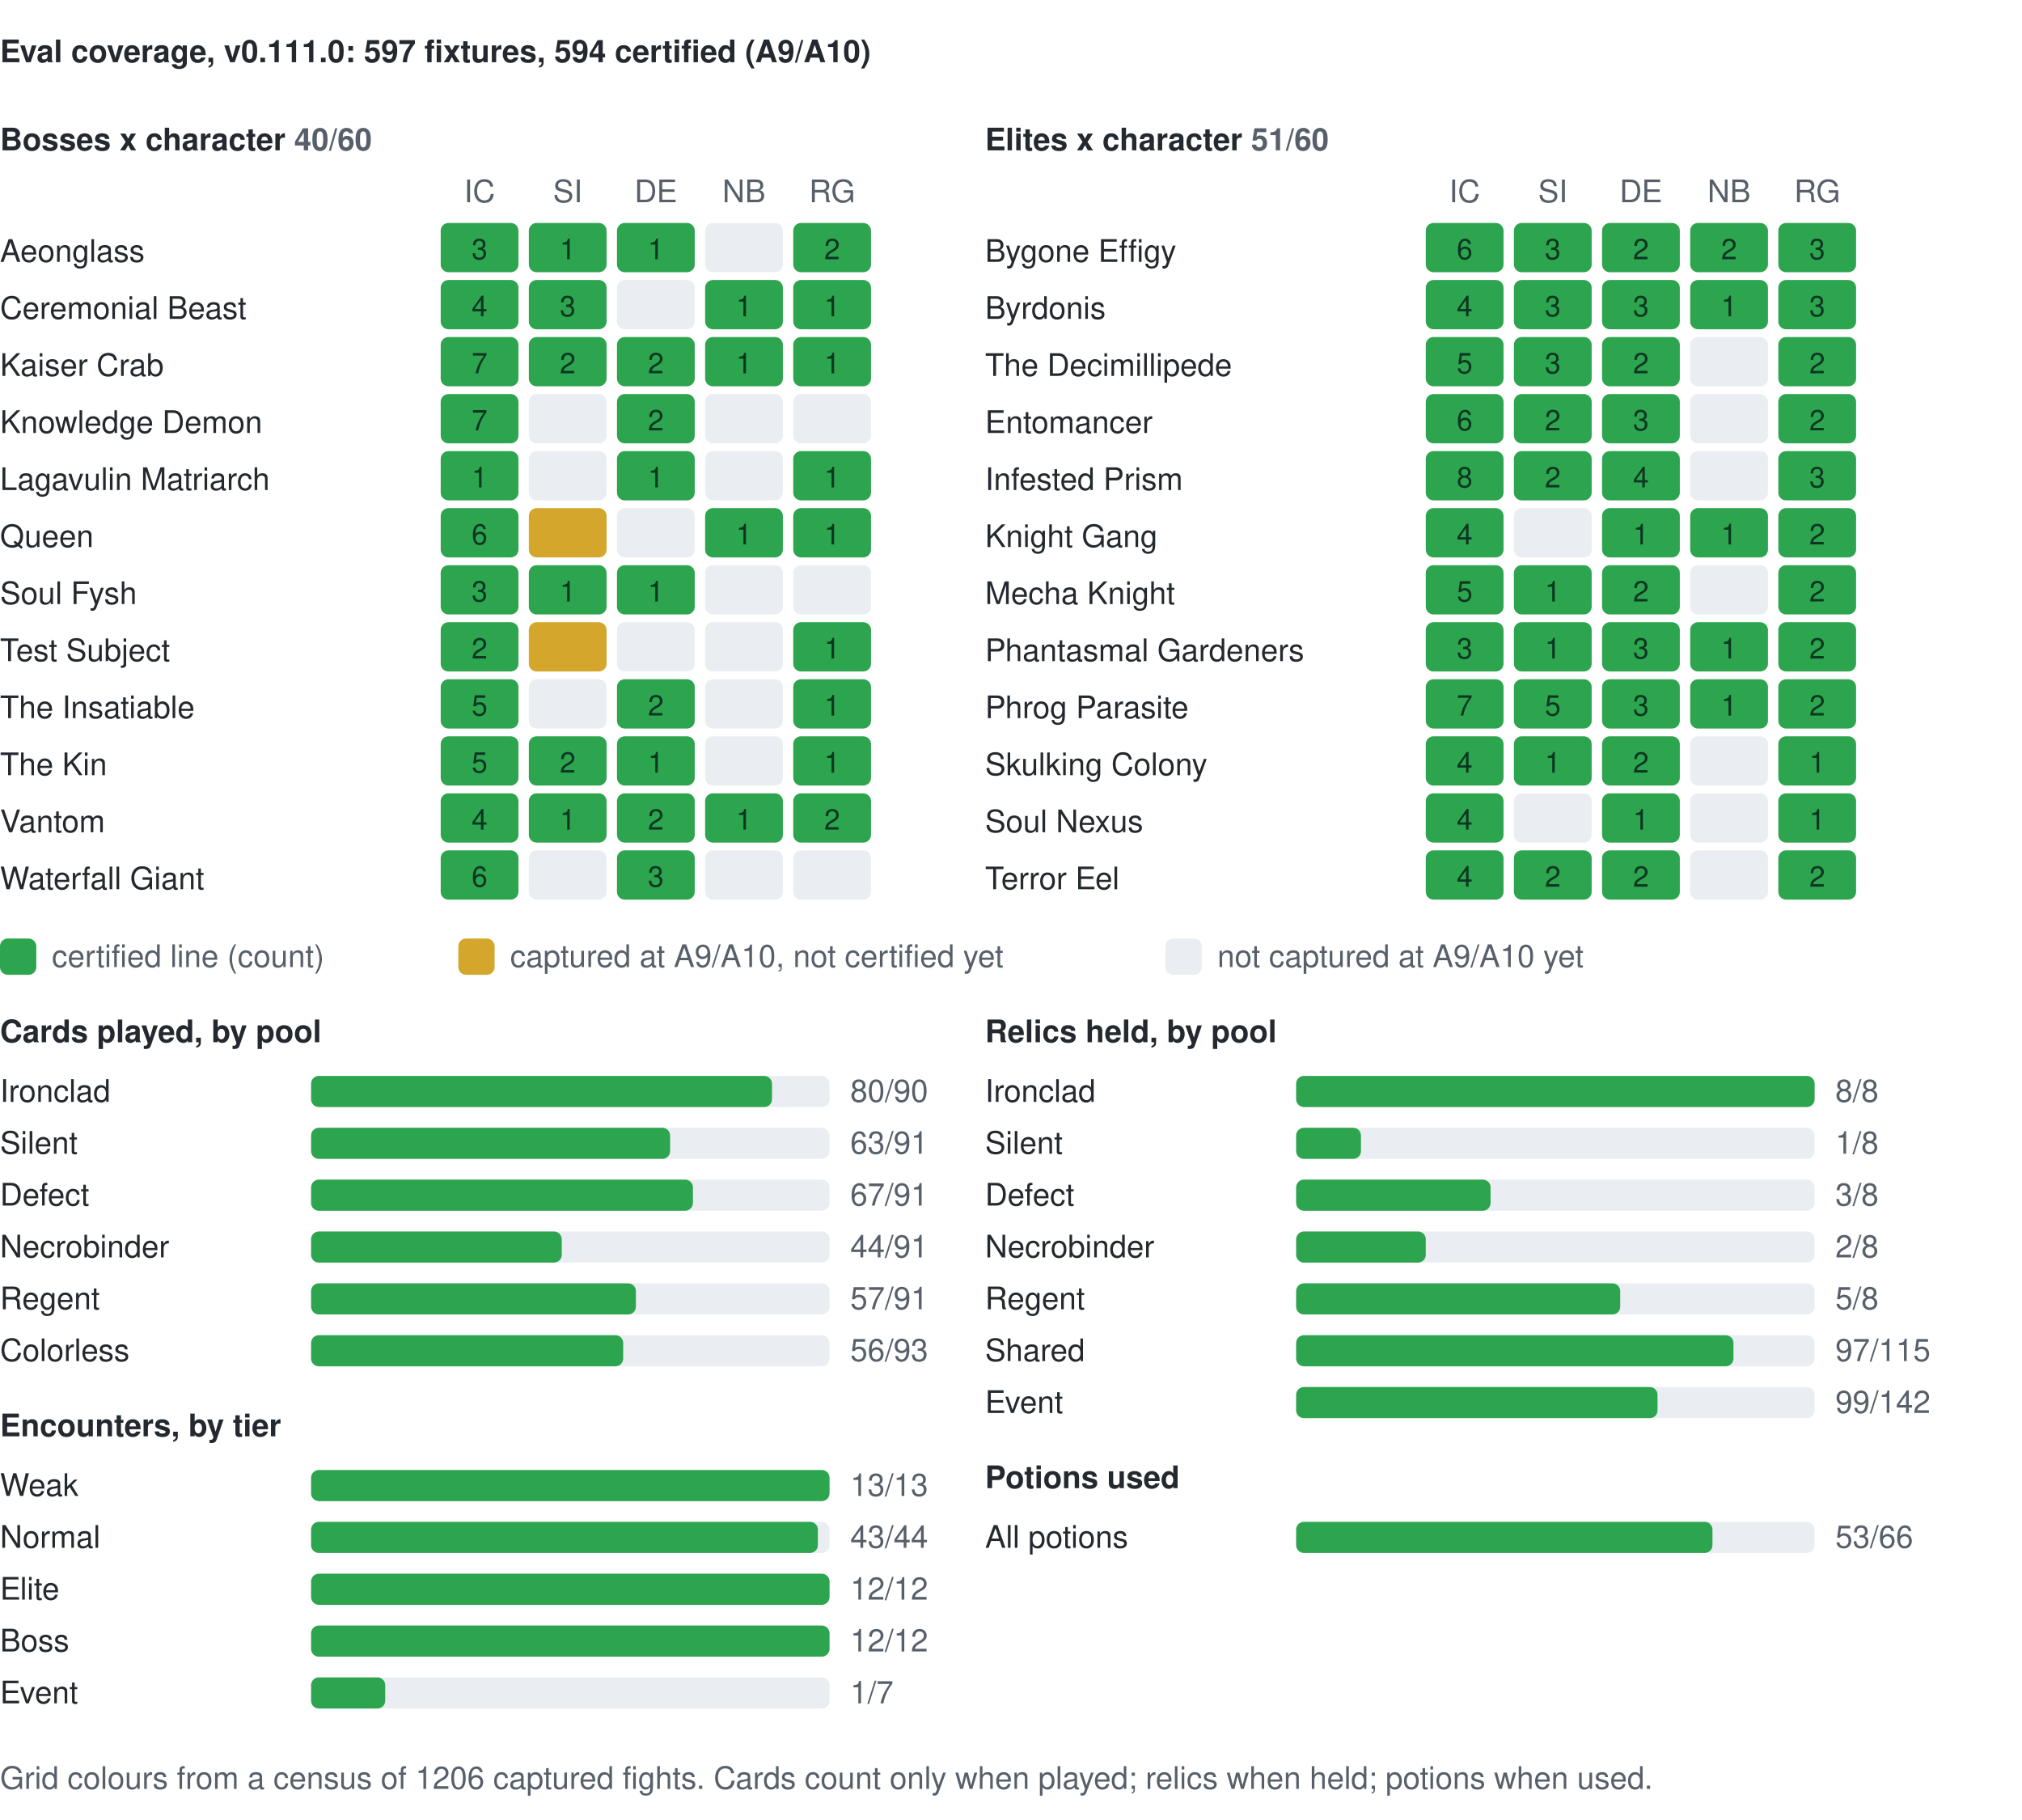
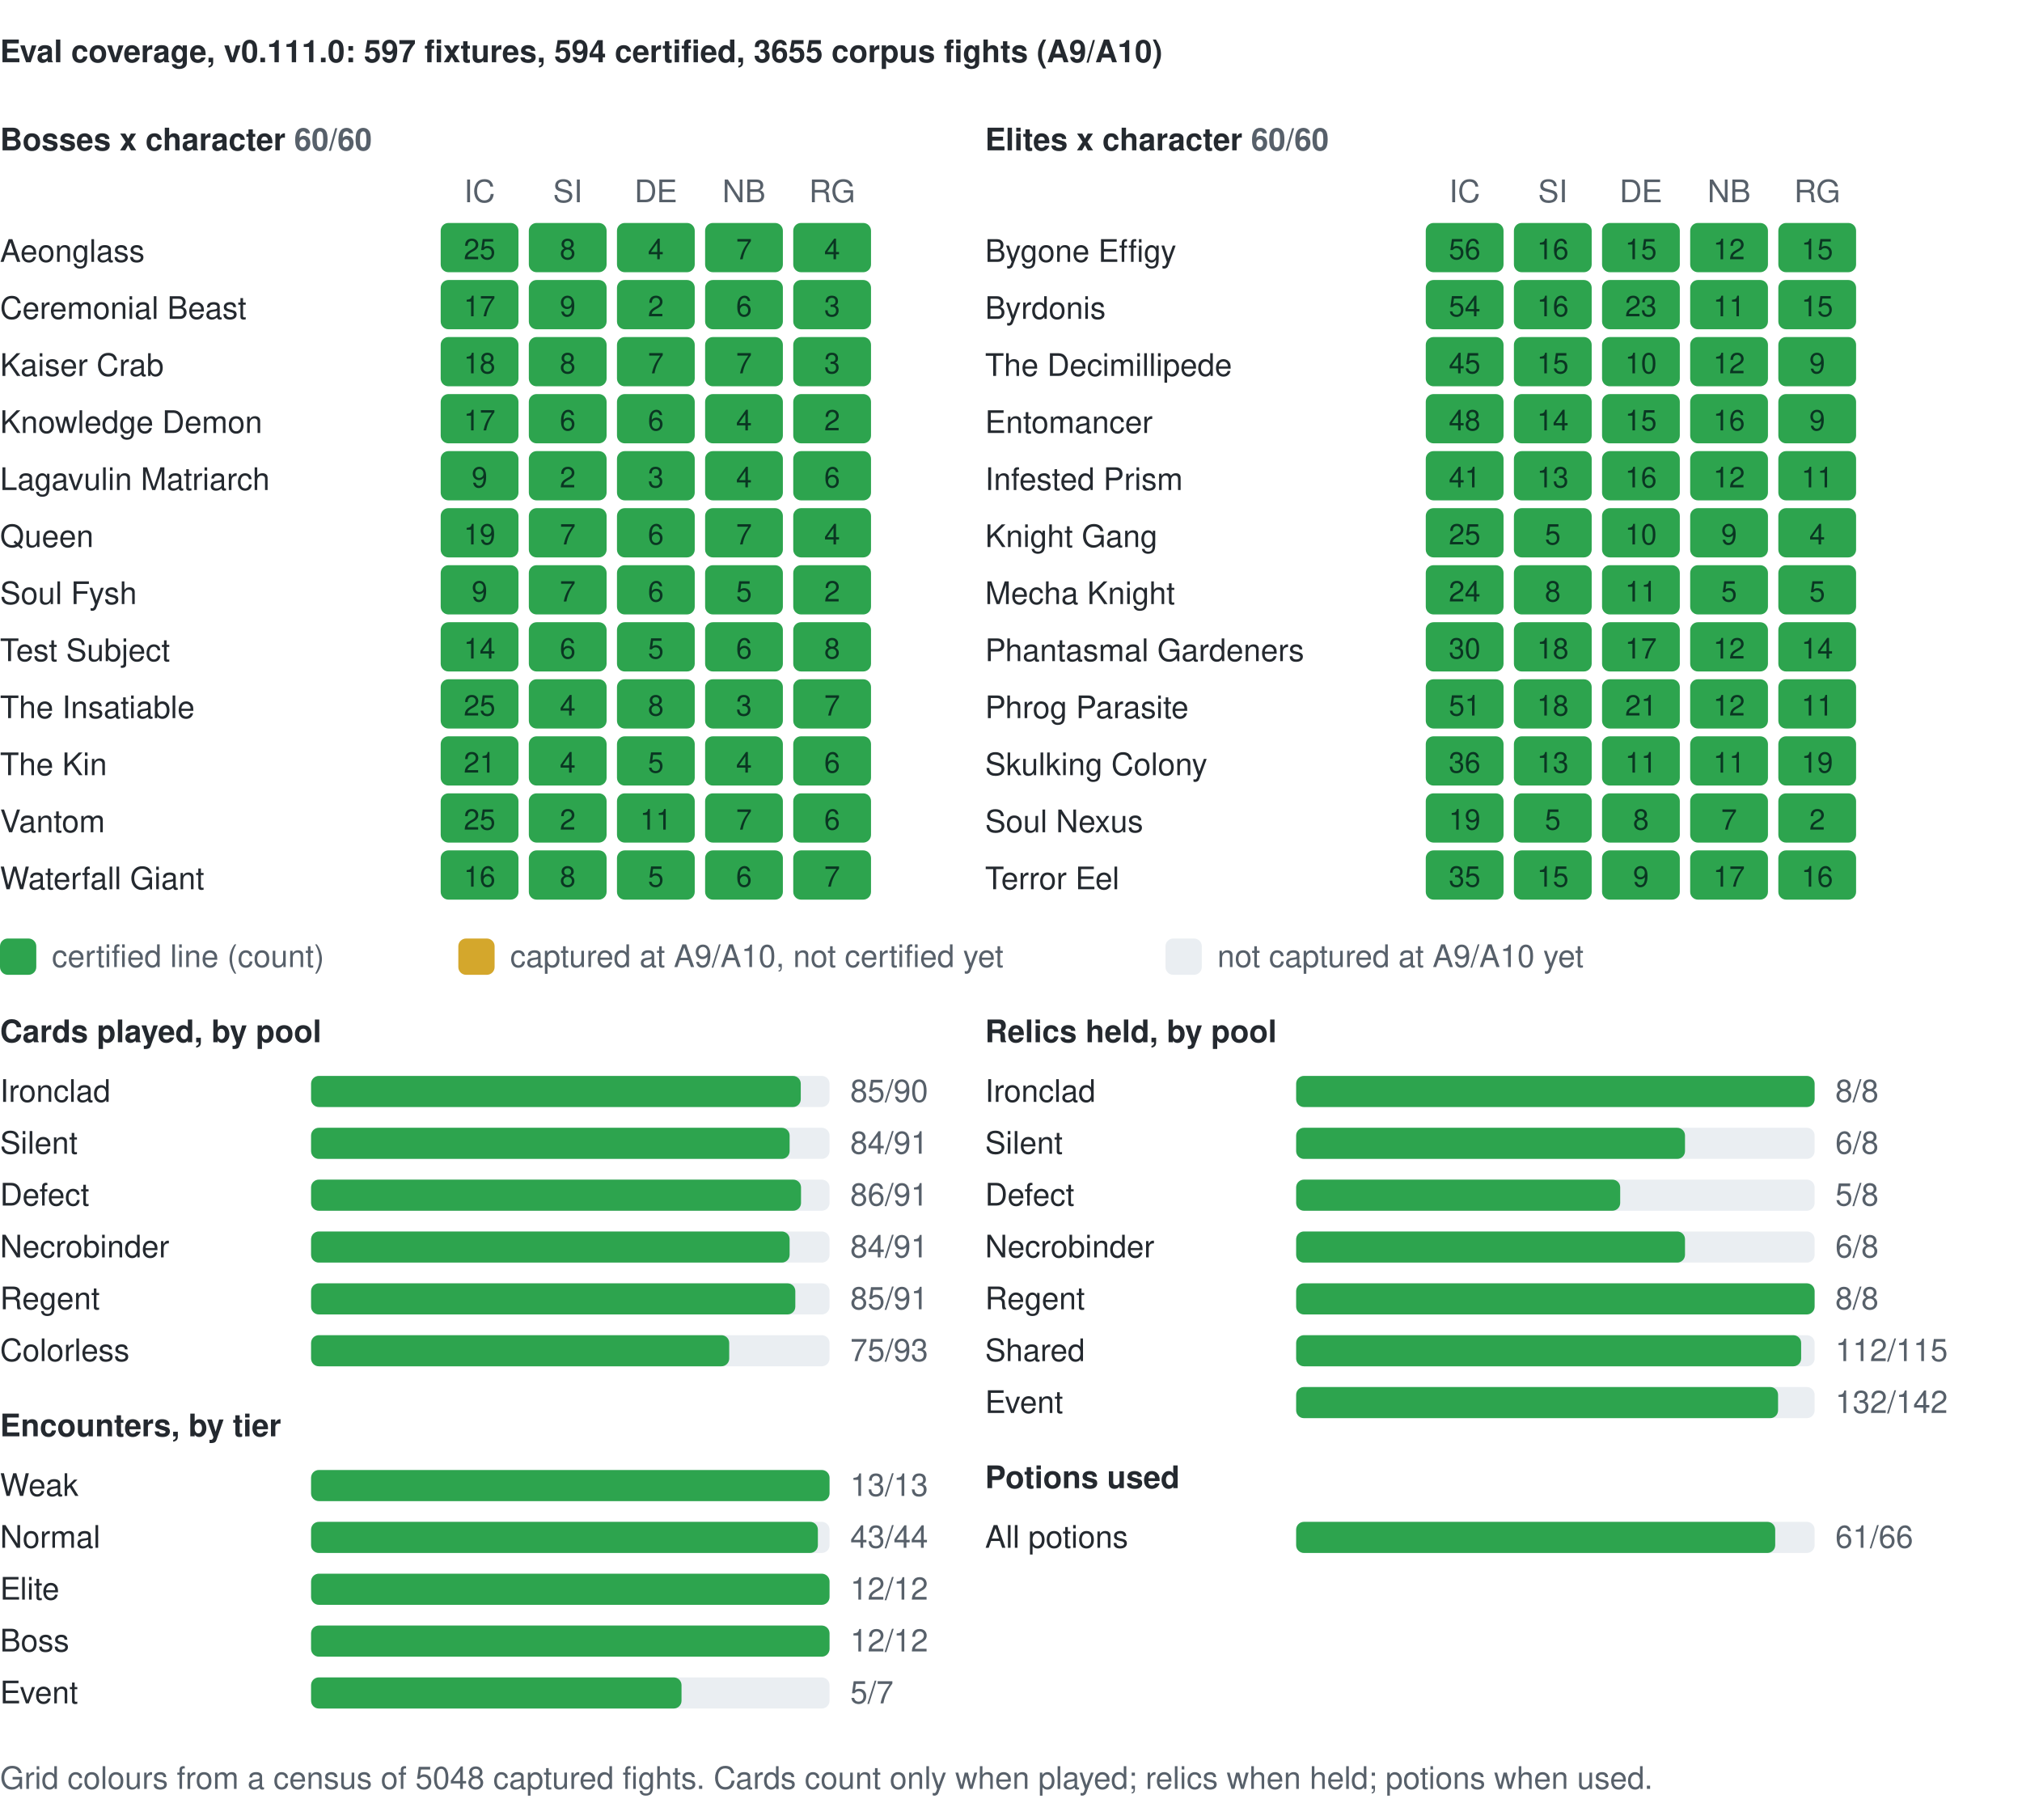
<svg xmlns="http://www.w3.org/2000/svg" width="780" height="702" viewBox="0 0 780 702" role="img" aria-label="Eval suite coverage">
  <style>
.bg{fill:#ffffff}.t{font:12px -apple-system,Segoe UI,Helvetica,Arial,sans-serif;fill:#24292f}
.m{fill:#57606a}.h{font-weight:600}.n{font-size:11px;fill:#0a3622}
.cert{fill:#2da44e}.capt{fill:#d4a72c}.none{fill:#eaeef2}.track{fill:#eaeef2}.bar{fill:#2da44e}
@media (prefers-color-scheme:dark){.bg{fill:#0d1117}.t{fill:#e6edf3}.m{fill:#8d96a0}
.none,.track{fill:#21262d}.cert,.bar{fill:#2ea043}.capt{fill:#bb8009}.n{fill:#ffffff}}
</style>
  <rect class="bg" width="780" height="702" />
  <g transform="translate(0,0)">
-     <text class="t h" x="0" y="24">Eval coverage, v0.111.0: 597 fixtures, 594 certified (A9/A10)</text>
-     <text class="t h" x="0" y="58">Bosses x character <tspan class="m">40/60</tspan>
+     <text class="t h" x="0" y="24">Eval coverage, v0.111.0: 597 fixtures, 594 certified, 3655 corpus fights (A9/A10)</text>
+     <text class="t h" x="0" y="58">Bosses x character <tspan class="m">60/60</tspan>
    </text>
    <text class="t m" x="185" y="78" text-anchor="middle">IC</text>
    <text class="t m" x="219" y="78" text-anchor="middle">SI</text>
    <text class="t m" x="253" y="78" text-anchor="middle">DE</text>
    <text class="t m" x="287" y="78" text-anchor="middle">NB</text>
    <text class="t m" x="321" y="78" text-anchor="middle">RG</text>
    <text class="t" x="0" y="101">Aeonglass</text>
    <rect class="cert" x="170" y="86" width="30" height="19" rx="3" />
-     <text class="t n" x="185" y="100" text-anchor="middle">3</text>
+     <text class="t n" x="185" y="100" text-anchor="middle">25</text>
    <rect class="cert" x="204" y="86" width="30" height="19" rx="3" />
-     <text class="t n" x="219" y="100" text-anchor="middle">1</text>
+     <text class="t n" x="219" y="100" text-anchor="middle">8</text>
    <rect class="cert" x="238" y="86" width="30" height="19" rx="3" />
-     <text class="t n" x="253" y="100" text-anchor="middle">1</text>
-     <rect class="none" x="272" y="86" width="30" height="19" rx="3" />
+     <text class="t n" x="253" y="100" text-anchor="middle">4</text>
+     <rect class="cert" x="272" y="86" width="30" height="19" rx="3" />
+     <text class="t n" x="287" y="100" text-anchor="middle">7</text>
    <rect class="cert" x="306" y="86" width="30" height="19" rx="3" />
-     <text class="t n" x="321" y="100" text-anchor="middle">2</text>
+     <text class="t n" x="321" y="100" text-anchor="middle">4</text>
    <text class="t" x="0" y="123">Ceremonial Beast</text>
    <rect class="cert" x="170" y="108" width="30" height="19" rx="3" />
-     <text class="t n" x="185" y="122" text-anchor="middle">4</text>
+     <text class="t n" x="185" y="122" text-anchor="middle">17</text>
    <rect class="cert" x="204" y="108" width="30" height="19" rx="3" />
-     <text class="t n" x="219" y="122" text-anchor="middle">3</text>
-     <rect class="none" x="238" y="108" width="30" height="19" rx="3" />
+     <text class="t n" x="219" y="122" text-anchor="middle">9</text>
+     <rect class="cert" x="238" y="108" width="30" height="19" rx="3" />
+     <text class="t n" x="253" y="122" text-anchor="middle">2</text>
    <rect class="cert" x="272" y="108" width="30" height="19" rx="3" />
-     <text class="t n" x="287" y="122" text-anchor="middle">1</text>
+     <text class="t n" x="287" y="122" text-anchor="middle">6</text>
    <rect class="cert" x="306" y="108" width="30" height="19" rx="3" />
-     <text class="t n" x="321" y="122" text-anchor="middle">1</text>
+     <text class="t n" x="321" y="122" text-anchor="middle">3</text>
    <text class="t" x="0" y="145">Kaiser Crab</text>
    <rect class="cert" x="170" y="130" width="30" height="19" rx="3" />
-     <text class="t n" x="185" y="144" text-anchor="middle">7</text>
+     <text class="t n" x="185" y="144" text-anchor="middle">18</text>
    <rect class="cert" x="204" y="130" width="30" height="19" rx="3" />
-     <text class="t n" x="219" y="144" text-anchor="middle">2</text>
+     <text class="t n" x="219" y="144" text-anchor="middle">8</text>
    <rect class="cert" x="238" y="130" width="30" height="19" rx="3" />
-     <text class="t n" x="253" y="144" text-anchor="middle">2</text>
+     <text class="t n" x="253" y="144" text-anchor="middle">7</text>
    <rect class="cert" x="272" y="130" width="30" height="19" rx="3" />
-     <text class="t n" x="287" y="144" text-anchor="middle">1</text>
+     <text class="t n" x="287" y="144" text-anchor="middle">7</text>
    <rect class="cert" x="306" y="130" width="30" height="19" rx="3" />
-     <text class="t n" x="321" y="144" text-anchor="middle">1</text>
+     <text class="t n" x="321" y="144" text-anchor="middle">3</text>
    <text class="t" x="0" y="167">Knowledge Demon</text>
    <rect class="cert" x="170" y="152" width="30" height="19" rx="3" />
-     <text class="t n" x="185" y="166" text-anchor="middle">7</text>
-     <rect class="none" x="204" y="152" width="30" height="19" rx="3" />
+     <text class="t n" x="185" y="166" text-anchor="middle">17</text>
+     <rect class="cert" x="204" y="152" width="30" height="19" rx="3" />
+     <text class="t n" x="219" y="166" text-anchor="middle">6</text>
    <rect class="cert" x="238" y="152" width="30" height="19" rx="3" />
-     <text class="t n" x="253" y="166" text-anchor="middle">2</text>
-     <rect class="none" x="272" y="152" width="30" height="19" rx="3" />
-     <rect class="none" x="306" y="152" width="30" height="19" rx="3" />
+     <text class="t n" x="253" y="166" text-anchor="middle">6</text>
+     <rect class="cert" x="272" y="152" width="30" height="19" rx="3" />
+     <text class="t n" x="287" y="166" text-anchor="middle">4</text>
+     <rect class="cert" x="306" y="152" width="30" height="19" rx="3" />
+     <text class="t n" x="321" y="166" text-anchor="middle">2</text>
    <text class="t" x="0" y="189">Lagavulin Matriarch</text>
    <rect class="cert" x="170" y="174" width="30" height="19" rx="3" />
-     <text class="t n" x="185" y="188" text-anchor="middle">1</text>
-     <rect class="none" x="204" y="174" width="30" height="19" rx="3" />
+     <text class="t n" x="185" y="188" text-anchor="middle">9</text>
+     <rect class="cert" x="204" y="174" width="30" height="19" rx="3" />
+     <text class="t n" x="219" y="188" text-anchor="middle">2</text>
    <rect class="cert" x="238" y="174" width="30" height="19" rx="3" />
-     <text class="t n" x="253" y="188" text-anchor="middle">1</text>
-     <rect class="none" x="272" y="174" width="30" height="19" rx="3" />
+     <text class="t n" x="253" y="188" text-anchor="middle">3</text>
+     <rect class="cert" x="272" y="174" width="30" height="19" rx="3" />
+     <text class="t n" x="287" y="188" text-anchor="middle">4</text>
    <rect class="cert" x="306" y="174" width="30" height="19" rx="3" />
-     <text class="t n" x="321" y="188" text-anchor="middle">1</text>
+     <text class="t n" x="321" y="188" text-anchor="middle">6</text>
    <text class="t" x="0" y="211">Queen</text>
    <rect class="cert" x="170" y="196" width="30" height="19" rx="3" />
-     <text class="t n" x="185" y="210" text-anchor="middle">6</text>
-     <rect class="capt" x="204" y="196" width="30" height="19" rx="3" />
-     <rect class="none" x="238" y="196" width="30" height="19" rx="3" />
+     <text class="t n" x="185" y="210" text-anchor="middle">19</text>
+     <rect class="cert" x="204" y="196" width="30" height="19" rx="3" />
+     <text class="t n" x="219" y="210" text-anchor="middle">7</text>
+     <rect class="cert" x="238" y="196" width="30" height="19" rx="3" />
+     <text class="t n" x="253" y="210" text-anchor="middle">6</text>
    <rect class="cert" x="272" y="196" width="30" height="19" rx="3" />
-     <text class="t n" x="287" y="210" text-anchor="middle">1</text>
+     <text class="t n" x="287" y="210" text-anchor="middle">7</text>
    <rect class="cert" x="306" y="196" width="30" height="19" rx="3" />
-     <text class="t n" x="321" y="210" text-anchor="middle">1</text>
+     <text class="t n" x="321" y="210" text-anchor="middle">4</text>
    <text class="t" x="0" y="233">Soul Fysh</text>
    <rect class="cert" x="170" y="218" width="30" height="19" rx="3" />
-     <text class="t n" x="185" y="232" text-anchor="middle">3</text>
+     <text class="t n" x="185" y="232" text-anchor="middle">9</text>
    <rect class="cert" x="204" y="218" width="30" height="19" rx="3" />
-     <text class="t n" x="219" y="232" text-anchor="middle">1</text>
+     <text class="t n" x="219" y="232" text-anchor="middle">7</text>
    <rect class="cert" x="238" y="218" width="30" height="19" rx="3" />
-     <text class="t n" x="253" y="232" text-anchor="middle">1</text>
-     <rect class="none" x="272" y="218" width="30" height="19" rx="3" />
-     <rect class="none" x="306" y="218" width="30" height="19" rx="3" />
+     <text class="t n" x="253" y="232" text-anchor="middle">6</text>
+     <rect class="cert" x="272" y="218" width="30" height="19" rx="3" />
+     <text class="t n" x="287" y="232" text-anchor="middle">5</text>
+     <rect class="cert" x="306" y="218" width="30" height="19" rx="3" />
+     <text class="t n" x="321" y="232" text-anchor="middle">2</text>
    <text class="t" x="0" y="255">Test Subject</text>
    <rect class="cert" x="170" y="240" width="30" height="19" rx="3" />
-     <text class="t n" x="185" y="254" text-anchor="middle">2</text>
-     <rect class="capt" x="204" y="240" width="30" height="19" rx="3" />
-     <rect class="none" x="238" y="240" width="30" height="19" rx="3" />
-     <rect class="none" x="272" y="240" width="30" height="19" rx="3" />
+     <text class="t n" x="185" y="254" text-anchor="middle">14</text>
+     <rect class="cert" x="204" y="240" width="30" height="19" rx="3" />
+     <text class="t n" x="219" y="254" text-anchor="middle">6</text>
+     <rect class="cert" x="238" y="240" width="30" height="19" rx="3" />
+     <text class="t n" x="253" y="254" text-anchor="middle">5</text>
+     <rect class="cert" x="272" y="240" width="30" height="19" rx="3" />
+     <text class="t n" x="287" y="254" text-anchor="middle">6</text>
    <rect class="cert" x="306" y="240" width="30" height="19" rx="3" />
-     <text class="t n" x="321" y="254" text-anchor="middle">1</text>
+     <text class="t n" x="321" y="254" text-anchor="middle">8</text>
    <text class="t" x="0" y="277">The Insatiable</text>
    <rect class="cert" x="170" y="262" width="30" height="19" rx="3" />
-     <text class="t n" x="185" y="276" text-anchor="middle">5</text>
-     <rect class="none" x="204" y="262" width="30" height="19" rx="3" />
+     <text class="t n" x="185" y="276" text-anchor="middle">25</text>
+     <rect class="cert" x="204" y="262" width="30" height="19" rx="3" />
+     <text class="t n" x="219" y="276" text-anchor="middle">4</text>
    <rect class="cert" x="238" y="262" width="30" height="19" rx="3" />
-     <text class="t n" x="253" y="276" text-anchor="middle">2</text>
-     <rect class="none" x="272" y="262" width="30" height="19" rx="3" />
+     <text class="t n" x="253" y="276" text-anchor="middle">8</text>
+     <rect class="cert" x="272" y="262" width="30" height="19" rx="3" />
+     <text class="t n" x="287" y="276" text-anchor="middle">3</text>
    <rect class="cert" x="306" y="262" width="30" height="19" rx="3" />
-     <text class="t n" x="321" y="276" text-anchor="middle">1</text>
+     <text class="t n" x="321" y="276" text-anchor="middle">7</text>
    <text class="t" x="0" y="299">The Kin</text>
    <rect class="cert" x="170" y="284" width="30" height="19" rx="3" />
-     <text class="t n" x="185" y="298" text-anchor="middle">5</text>
+     <text class="t n" x="185" y="298" text-anchor="middle">21</text>
    <rect class="cert" x="204" y="284" width="30" height="19" rx="3" />
-     <text class="t n" x="219" y="298" text-anchor="middle">2</text>
+     <text class="t n" x="219" y="298" text-anchor="middle">4</text>
    <rect class="cert" x="238" y="284" width="30" height="19" rx="3" />
-     <text class="t n" x="253" y="298" text-anchor="middle">1</text>
-     <rect class="none" x="272" y="284" width="30" height="19" rx="3" />
+     <text class="t n" x="253" y="298" text-anchor="middle">5</text>
+     <rect class="cert" x="272" y="284" width="30" height="19" rx="3" />
+     <text class="t n" x="287" y="298" text-anchor="middle">4</text>
    <rect class="cert" x="306" y="284" width="30" height="19" rx="3" />
-     <text class="t n" x="321" y="298" text-anchor="middle">1</text>
+     <text class="t n" x="321" y="298" text-anchor="middle">6</text>
    <text class="t" x="0" y="321">Vantom</text>
    <rect class="cert" x="170" y="306" width="30" height="19" rx="3" />
-     <text class="t n" x="185" y="320" text-anchor="middle">4</text>
+     <text class="t n" x="185" y="320" text-anchor="middle">25</text>
    <rect class="cert" x="204" y="306" width="30" height="19" rx="3" />
-     <text class="t n" x="219" y="320" text-anchor="middle">1</text>
+     <text class="t n" x="219" y="320" text-anchor="middle">2</text>
    <rect class="cert" x="238" y="306" width="30" height="19" rx="3" />
-     <text class="t n" x="253" y="320" text-anchor="middle">2</text>
+     <text class="t n" x="253" y="320" text-anchor="middle">11</text>
    <rect class="cert" x="272" y="306" width="30" height="19" rx="3" />
-     <text class="t n" x="287" y="320" text-anchor="middle">1</text>
+     <text class="t n" x="287" y="320" text-anchor="middle">7</text>
    <rect class="cert" x="306" y="306" width="30" height="19" rx="3" />
-     <text class="t n" x="321" y="320" text-anchor="middle">2</text>
+     <text class="t n" x="321" y="320" text-anchor="middle">6</text>
    <text class="t" x="0" y="343">Waterfall Giant</text>
    <rect class="cert" x="170" y="328" width="30" height="19" rx="3" />
-     <text class="t n" x="185" y="342" text-anchor="middle">6</text>
-     <rect class="none" x="204" y="328" width="30" height="19" rx="3" />
+     <text class="t n" x="185" y="342" text-anchor="middle">16</text>
+     <rect class="cert" x="204" y="328" width="30" height="19" rx="3" />
+     <text class="t n" x="219" y="342" text-anchor="middle">8</text>
    <rect class="cert" x="238" y="328" width="30" height="19" rx="3" />
-     <text class="t n" x="253" y="342" text-anchor="middle">3</text>
-     <rect class="none" x="272" y="328" width="30" height="19" rx="3" />
-     <rect class="none" x="306" y="328" width="30" height="19" rx="3" />
-     <text class="t h" x="380" y="58">Elites x character <tspan class="m">51/60</tspan>
+     <text class="t n" x="253" y="342" text-anchor="middle">5</text>
+     <rect class="cert" x="272" y="328" width="30" height="19" rx="3" />
+     <text class="t n" x="287" y="342" text-anchor="middle">6</text>
+     <rect class="cert" x="306" y="328" width="30" height="19" rx="3" />
+     <text class="t n" x="321" y="342" text-anchor="middle">7</text>
+     <text class="t h" x="380" y="58">Elites x character <tspan class="m">60/60</tspan>
    </text>
    <text class="t m" x="565" y="78" text-anchor="middle">IC</text>
    <text class="t m" x="599" y="78" text-anchor="middle">SI</text>
    <text class="t m" x="633" y="78" text-anchor="middle">DE</text>
    <text class="t m" x="667" y="78" text-anchor="middle">NB</text>
    <text class="t m" x="701" y="78" text-anchor="middle">RG</text>
    <text class="t" x="380" y="101">Bygone Effigy</text>
    <rect class="cert" x="550" y="86" width="30" height="19" rx="3" />
-     <text class="t n" x="565" y="100" text-anchor="middle">6</text>
+     <text class="t n" x="565" y="100" text-anchor="middle">56</text>
    <rect class="cert" x="584" y="86" width="30" height="19" rx="3" />
-     <text class="t n" x="599" y="100" text-anchor="middle">3</text>
+     <text class="t n" x="599" y="100" text-anchor="middle">16</text>
    <rect class="cert" x="618" y="86" width="30" height="19" rx="3" />
-     <text class="t n" x="633" y="100" text-anchor="middle">2</text>
+     <text class="t n" x="633" y="100" text-anchor="middle">15</text>
    <rect class="cert" x="652" y="86" width="30" height="19" rx="3" />
-     <text class="t n" x="667" y="100" text-anchor="middle">2</text>
+     <text class="t n" x="667" y="100" text-anchor="middle">12</text>
    <rect class="cert" x="686" y="86" width="30" height="19" rx="3" />
-     <text class="t n" x="701" y="100" text-anchor="middle">3</text>
+     <text class="t n" x="701" y="100" text-anchor="middle">15</text>
    <text class="t" x="380" y="123">Byrdonis</text>
    <rect class="cert" x="550" y="108" width="30" height="19" rx="3" />
-     <text class="t n" x="565" y="122" text-anchor="middle">4</text>
+     <text class="t n" x="565" y="122" text-anchor="middle">54</text>
    <rect class="cert" x="584" y="108" width="30" height="19" rx="3" />
-     <text class="t n" x="599" y="122" text-anchor="middle">3</text>
+     <text class="t n" x="599" y="122" text-anchor="middle">16</text>
    <rect class="cert" x="618" y="108" width="30" height="19" rx="3" />
-     <text class="t n" x="633" y="122" text-anchor="middle">3</text>
+     <text class="t n" x="633" y="122" text-anchor="middle">23</text>
    <rect class="cert" x="652" y="108" width="30" height="19" rx="3" />
-     <text class="t n" x="667" y="122" text-anchor="middle">1</text>
+     <text class="t n" x="667" y="122" text-anchor="middle">11</text>
    <rect class="cert" x="686" y="108" width="30" height="19" rx="3" />
-     <text class="t n" x="701" y="122" text-anchor="middle">3</text>
+     <text class="t n" x="701" y="122" text-anchor="middle">15</text>
    <text class="t" x="380" y="145">The Decimillipede</text>
    <rect class="cert" x="550" y="130" width="30" height="19" rx="3" />
-     <text class="t n" x="565" y="144" text-anchor="middle">5</text>
+     <text class="t n" x="565" y="144" text-anchor="middle">45</text>
    <rect class="cert" x="584" y="130" width="30" height="19" rx="3" />
-     <text class="t n" x="599" y="144" text-anchor="middle">3</text>
+     <text class="t n" x="599" y="144" text-anchor="middle">15</text>
    <rect class="cert" x="618" y="130" width="30" height="19" rx="3" />
-     <text class="t n" x="633" y="144" text-anchor="middle">2</text>
-     <rect class="none" x="652" y="130" width="30" height="19" rx="3" />
+     <text class="t n" x="633" y="144" text-anchor="middle">10</text>
+     <rect class="cert" x="652" y="130" width="30" height="19" rx="3" />
+     <text class="t n" x="667" y="144" text-anchor="middle">12</text>
    <rect class="cert" x="686" y="130" width="30" height="19" rx="3" />
-     <text class="t n" x="701" y="144" text-anchor="middle">2</text>
+     <text class="t n" x="701" y="144" text-anchor="middle">9</text>
    <text class="t" x="380" y="167">Entomancer</text>
    <rect class="cert" x="550" y="152" width="30" height="19" rx="3" />
-     <text class="t n" x="565" y="166" text-anchor="middle">6</text>
+     <text class="t n" x="565" y="166" text-anchor="middle">48</text>
    <rect class="cert" x="584" y="152" width="30" height="19" rx="3" />
-     <text class="t n" x="599" y="166" text-anchor="middle">2</text>
+     <text class="t n" x="599" y="166" text-anchor="middle">14</text>
    <rect class="cert" x="618" y="152" width="30" height="19" rx="3" />
-     <text class="t n" x="633" y="166" text-anchor="middle">3</text>
-     <rect class="none" x="652" y="152" width="30" height="19" rx="3" />
+     <text class="t n" x="633" y="166" text-anchor="middle">15</text>
+     <rect class="cert" x="652" y="152" width="30" height="19" rx="3" />
+     <text class="t n" x="667" y="166" text-anchor="middle">16</text>
    <rect class="cert" x="686" y="152" width="30" height="19" rx="3" />
-     <text class="t n" x="701" y="166" text-anchor="middle">2</text>
+     <text class="t n" x="701" y="166" text-anchor="middle">9</text>
    <text class="t" x="380" y="189">Infested Prism</text>
    <rect class="cert" x="550" y="174" width="30" height="19" rx="3" />
-     <text class="t n" x="565" y="188" text-anchor="middle">8</text>
+     <text class="t n" x="565" y="188" text-anchor="middle">41</text>
    <rect class="cert" x="584" y="174" width="30" height="19" rx="3" />
-     <text class="t n" x="599" y="188" text-anchor="middle">2</text>
+     <text class="t n" x="599" y="188" text-anchor="middle">13</text>
    <rect class="cert" x="618" y="174" width="30" height="19" rx="3" />
-     <text class="t n" x="633" y="188" text-anchor="middle">4</text>
-     <rect class="none" x="652" y="174" width="30" height="19" rx="3" />
+     <text class="t n" x="633" y="188" text-anchor="middle">16</text>
+     <rect class="cert" x="652" y="174" width="30" height="19" rx="3" />
+     <text class="t n" x="667" y="188" text-anchor="middle">12</text>
    <rect class="cert" x="686" y="174" width="30" height="19" rx="3" />
-     <text class="t n" x="701" y="188" text-anchor="middle">3</text>
+     <text class="t n" x="701" y="188" text-anchor="middle">11</text>
    <text class="t" x="380" y="211">Knight Gang</text>
    <rect class="cert" x="550" y="196" width="30" height="19" rx="3" />
-     <text class="t n" x="565" y="210" text-anchor="middle">4</text>
-     <rect class="none" x="584" y="196" width="30" height="19" rx="3" />
+     <text class="t n" x="565" y="210" text-anchor="middle">25</text>
+     <rect class="cert" x="584" y="196" width="30" height="19" rx="3" />
+     <text class="t n" x="599" y="210" text-anchor="middle">5</text>
    <rect class="cert" x="618" y="196" width="30" height="19" rx="3" />
-     <text class="t n" x="633" y="210" text-anchor="middle">1</text>
+     <text class="t n" x="633" y="210" text-anchor="middle">10</text>
    <rect class="cert" x="652" y="196" width="30" height="19" rx="3" />
-     <text class="t n" x="667" y="210" text-anchor="middle">1</text>
+     <text class="t n" x="667" y="210" text-anchor="middle">9</text>
    <rect class="cert" x="686" y="196" width="30" height="19" rx="3" />
-     <text class="t n" x="701" y="210" text-anchor="middle">2</text>
+     <text class="t n" x="701" y="210" text-anchor="middle">4</text>
    <text class="t" x="380" y="233">Mecha Knight</text>
    <rect class="cert" x="550" y="218" width="30" height="19" rx="3" />
-     <text class="t n" x="565" y="232" text-anchor="middle">5</text>
+     <text class="t n" x="565" y="232" text-anchor="middle">24</text>
    <rect class="cert" x="584" y="218" width="30" height="19" rx="3" />
-     <text class="t n" x="599" y="232" text-anchor="middle">1</text>
+     <text class="t n" x="599" y="232" text-anchor="middle">8</text>
    <rect class="cert" x="618" y="218" width="30" height="19" rx="3" />
-     <text class="t n" x="633" y="232" text-anchor="middle">2</text>
-     <rect class="none" x="652" y="218" width="30" height="19" rx="3" />
+     <text class="t n" x="633" y="232" text-anchor="middle">11</text>
+     <rect class="cert" x="652" y="218" width="30" height="19" rx="3" />
+     <text class="t n" x="667" y="232" text-anchor="middle">5</text>
    <rect class="cert" x="686" y="218" width="30" height="19" rx="3" />
-     <text class="t n" x="701" y="232" text-anchor="middle">2</text>
+     <text class="t n" x="701" y="232" text-anchor="middle">5</text>
    <text class="t" x="380" y="255">Phantasmal Gardeners</text>
    <rect class="cert" x="550" y="240" width="30" height="19" rx="3" />
-     <text class="t n" x="565" y="254" text-anchor="middle">3</text>
+     <text class="t n" x="565" y="254" text-anchor="middle">30</text>
    <rect class="cert" x="584" y="240" width="30" height="19" rx="3" />
-     <text class="t n" x="599" y="254" text-anchor="middle">1</text>
+     <text class="t n" x="599" y="254" text-anchor="middle">18</text>
    <rect class="cert" x="618" y="240" width="30" height="19" rx="3" />
-     <text class="t n" x="633" y="254" text-anchor="middle">3</text>
+     <text class="t n" x="633" y="254" text-anchor="middle">17</text>
    <rect class="cert" x="652" y="240" width="30" height="19" rx="3" />
-     <text class="t n" x="667" y="254" text-anchor="middle">1</text>
+     <text class="t n" x="667" y="254" text-anchor="middle">12</text>
    <rect class="cert" x="686" y="240" width="30" height="19" rx="3" />
-     <text class="t n" x="701" y="254" text-anchor="middle">2</text>
+     <text class="t n" x="701" y="254" text-anchor="middle">14</text>
    <text class="t" x="380" y="277">Phrog Parasite</text>
    <rect class="cert" x="550" y="262" width="30" height="19" rx="3" />
-     <text class="t n" x="565" y="276" text-anchor="middle">7</text>
+     <text class="t n" x="565" y="276" text-anchor="middle">51</text>
    <rect class="cert" x="584" y="262" width="30" height="19" rx="3" />
-     <text class="t n" x="599" y="276" text-anchor="middle">5</text>
+     <text class="t n" x="599" y="276" text-anchor="middle">18</text>
    <rect class="cert" x="618" y="262" width="30" height="19" rx="3" />
-     <text class="t n" x="633" y="276" text-anchor="middle">3</text>
+     <text class="t n" x="633" y="276" text-anchor="middle">21</text>
    <rect class="cert" x="652" y="262" width="30" height="19" rx="3" />
-     <text class="t n" x="667" y="276" text-anchor="middle">1</text>
+     <text class="t n" x="667" y="276" text-anchor="middle">12</text>
    <rect class="cert" x="686" y="262" width="30" height="19" rx="3" />
-     <text class="t n" x="701" y="276" text-anchor="middle">2</text>
+     <text class="t n" x="701" y="276" text-anchor="middle">11</text>
    <text class="t" x="380" y="299">Skulking Colony</text>
    <rect class="cert" x="550" y="284" width="30" height="19" rx="3" />
-     <text class="t n" x="565" y="298" text-anchor="middle">4</text>
+     <text class="t n" x="565" y="298" text-anchor="middle">36</text>
    <rect class="cert" x="584" y="284" width="30" height="19" rx="3" />
-     <text class="t n" x="599" y="298" text-anchor="middle">1</text>
+     <text class="t n" x="599" y="298" text-anchor="middle">13</text>
    <rect class="cert" x="618" y="284" width="30" height="19" rx="3" />
-     <text class="t n" x="633" y="298" text-anchor="middle">2</text>
-     <rect class="none" x="652" y="284" width="30" height="19" rx="3" />
+     <text class="t n" x="633" y="298" text-anchor="middle">11</text>
+     <rect class="cert" x="652" y="284" width="30" height="19" rx="3" />
+     <text class="t n" x="667" y="298" text-anchor="middle">11</text>
    <rect class="cert" x="686" y="284" width="30" height="19" rx="3" />
-     <text class="t n" x="701" y="298" text-anchor="middle">1</text>
+     <text class="t n" x="701" y="298" text-anchor="middle">19</text>
    <text class="t" x="380" y="321">Soul Nexus</text>
    <rect class="cert" x="550" y="306" width="30" height="19" rx="3" />
-     <text class="t n" x="565" y="320" text-anchor="middle">4</text>
-     <rect class="none" x="584" y="306" width="30" height="19" rx="3" />
+     <text class="t n" x="565" y="320" text-anchor="middle">19</text>
+     <rect class="cert" x="584" y="306" width="30" height="19" rx="3" />
+     <text class="t n" x="599" y="320" text-anchor="middle">5</text>
    <rect class="cert" x="618" y="306" width="30" height="19" rx="3" />
-     <text class="t n" x="633" y="320" text-anchor="middle">1</text>
-     <rect class="none" x="652" y="306" width="30" height="19" rx="3" />
+     <text class="t n" x="633" y="320" text-anchor="middle">8</text>
+     <rect class="cert" x="652" y="306" width="30" height="19" rx="3" />
+     <text class="t n" x="667" y="320" text-anchor="middle">7</text>
    <rect class="cert" x="686" y="306" width="30" height="19" rx="3" />
-     <text class="t n" x="701" y="320" text-anchor="middle">1</text>
+     <text class="t n" x="701" y="320" text-anchor="middle">2</text>
    <text class="t" x="380" y="343">Terror Eel</text>
    <rect class="cert" x="550" y="328" width="30" height="19" rx="3" />
-     <text class="t n" x="565" y="342" text-anchor="middle">4</text>
+     <text class="t n" x="565" y="342" text-anchor="middle">35</text>
    <rect class="cert" x="584" y="328" width="30" height="19" rx="3" />
-     <text class="t n" x="599" y="342" text-anchor="middle">2</text>
+     <text class="t n" x="599" y="342" text-anchor="middle">15</text>
    <rect class="cert" x="618" y="328" width="30" height="19" rx="3" />
-     <text class="t n" x="633" y="342" text-anchor="middle">2</text>
-     <rect class="none" x="652" y="328" width="30" height="19" rx="3" />
+     <text class="t n" x="633" y="342" text-anchor="middle">9</text>
+     <rect class="cert" x="652" y="328" width="30" height="19" rx="3" />
+     <text class="t n" x="667" y="342" text-anchor="middle">17</text>
    <rect class="cert" x="686" y="328" width="30" height="19" rx="3" />
-     <text class="t n" x="701" y="342" text-anchor="middle">2</text>
+     <text class="t n" x="701" y="342" text-anchor="middle">16</text>
    <rect class="cert" x="0" y="362" width="14" height="14" rx="3" />
    <text class="t m" x="20" y="373">certified line (count)</text>
    <rect class="capt" x="176.8" y="362" width="14" height="14" rx="3" />
    <text class="t m" x="196.8" y="373">captured at A9/A10, not certified yet</text>
    <rect class="none" x="449.6" y="362" width="14" height="14" rx="3" />
    <text class="t m" x="469.6" y="373">not captured at A9/A10 yet</text>
    <text class="t h" x="0" y="402">Cards played, by pool</text>
    <text class="t" x="0" y="425">Ironclad</text>
    <rect class="track" x="120" y="415" width="200" height="12" rx="3" />
-     <rect class="bar" x="120" y="415" width="177.8" height="12" rx="3" />
-     <text class="t m" x="328" y="425">80/90</text>
+     <rect class="bar" x="120" y="415" width="188.9" height="12" rx="3" />
+     <text class="t m" x="328" y="425">85/90</text>
    <text class="t" x="0" y="445">Silent</text>
    <rect class="track" x="120" y="435" width="200" height="12" rx="3" />
-     <rect class="bar" x="120" y="435" width="138.5" height="12" rx="3" />
-     <text class="t m" x="328" y="445">63/91</text>
+     <rect class="bar" x="120" y="435" width="184.6" height="12" rx="3" />
+     <text class="t m" x="328" y="445">84/91</text>
    <text class="t" x="0" y="465">Defect</text>
    <rect class="track" x="120" y="455" width="200" height="12" rx="3" />
-     <rect class="bar" x="120" y="455" width="147.3" height="12" rx="3" />
-     <text class="t m" x="328" y="465">67/91</text>
+     <rect class="bar" x="120" y="455" width="189.0" height="12" rx="3" />
+     <text class="t m" x="328" y="465">86/91</text>
    <text class="t" x="0" y="485">Necrobinder</text>
    <rect class="track" x="120" y="475" width="200" height="12" rx="3" />
-     <rect class="bar" x="120" y="475" width="96.7" height="12" rx="3" />
-     <text class="t m" x="328" y="485">44/91</text>
+     <rect class="bar" x="120" y="475" width="184.6" height="12" rx="3" />
+     <text class="t m" x="328" y="485">84/91</text>
    <text class="t" x="0" y="505">Regent</text>
    <rect class="track" x="120" y="495" width="200" height="12" rx="3" />
-     <rect class="bar" x="120" y="495" width="125.3" height="12" rx="3" />
-     <text class="t m" x="328" y="505">57/91</text>
+     <rect class="bar" x="120" y="495" width="186.8" height="12" rx="3" />
+     <text class="t m" x="328" y="505">85/91</text>
    <text class="t" x="0" y="525">Colorless</text>
    <rect class="track" x="120" y="515" width="200" height="12" rx="3" />
-     <rect class="bar" x="120" y="515" width="120.4" height="12" rx="3" />
-     <text class="t m" x="328" y="525">56/93</text>
+     <rect class="bar" x="120" y="515" width="161.3" height="12" rx="3" />
+     <text class="t m" x="328" y="525">75/93</text>
    <text class="t h" x="380" y="402">Relics held, by pool</text>
    <text class="t" x="380" y="425">Ironclad</text>
    <rect class="track" x="500" y="415" width="200" height="12" rx="3" />
    <rect class="bar" x="500" y="415" width="200.0" height="12" rx="3" />
    <text class="t m" x="708" y="425">8/8</text>
    <text class="t" x="380" y="445">Silent</text>
    <rect class="track" x="500" y="435" width="200" height="12" rx="3" />
-     <rect class="bar" x="500" y="435" width="25.0" height="12" rx="3" />
-     <text class="t m" x="708" y="445">1/8</text>
+     <rect class="bar" x="500" y="435" width="150.0" height="12" rx="3" />
+     <text class="t m" x="708" y="445">6/8</text>
    <text class="t" x="380" y="465">Defect</text>
    <rect class="track" x="500" y="455" width="200" height="12" rx="3" />
-     <rect class="bar" x="500" y="455" width="75.0" height="12" rx="3" />
-     <text class="t m" x="708" y="465">3/8</text>
+     <rect class="bar" x="500" y="455" width="125.0" height="12" rx="3" />
+     <text class="t m" x="708" y="465">5/8</text>
    <text class="t" x="380" y="485">Necrobinder</text>
    <rect class="track" x="500" y="475" width="200" height="12" rx="3" />
-     <rect class="bar" x="500" y="475" width="50.0" height="12" rx="3" />
-     <text class="t m" x="708" y="485">2/8</text>
+     <rect class="bar" x="500" y="475" width="150.0" height="12" rx="3" />
+     <text class="t m" x="708" y="485">6/8</text>
    <text class="t" x="380" y="505">Regent</text>
    <rect class="track" x="500" y="495" width="200" height="12" rx="3" />
-     <rect class="bar" x="500" y="495" width="125.0" height="12" rx="3" />
-     <text class="t m" x="708" y="505">5/8</text>
+     <rect class="bar" x="500" y="495" width="200.0" height="12" rx="3" />
+     <text class="t m" x="708" y="505">8/8</text>
    <text class="t" x="380" y="525">Shared</text>
    <rect class="track" x="500" y="515" width="200" height="12" rx="3" />
-     <rect class="bar" x="500" y="515" width="168.7" height="12" rx="3" />
-     <text class="t m" x="708" y="525">97/115</text>
+     <rect class="bar" x="500" y="515" width="194.8" height="12" rx="3" />
+     <text class="t m" x="708" y="525">112/115</text>
    <text class="t" x="380" y="545">Event</text>
    <rect class="track" x="500" y="535" width="200" height="12" rx="3" />
-     <rect class="bar" x="500" y="535" width="139.4" height="12" rx="3" />
-     <text class="t m" x="708" y="545">99/142</text>
+     <rect class="bar" x="500" y="535" width="185.9" height="12" rx="3" />
+     <text class="t m" x="708" y="545">132/142</text>
    <text class="t h" x="0" y="554">Encounters, by tier</text>
    <text class="t" x="0" y="577">Weak</text>
    <rect class="track" x="120" y="567" width="200" height="12" rx="3" />
    <rect class="bar" x="120" y="567" width="200.0" height="12" rx="3" />
    <text class="t m" x="328" y="577">13/13</text>
    <text class="t" x="0" y="597">Normal</text>
    <rect class="track" x="120" y="587" width="200" height="12" rx="3" />
    <rect class="bar" x="120" y="587" width="195.5" height="12" rx="3" />
    <text class="t m" x="328" y="597">43/44</text>
    <text class="t" x="0" y="617">Elite</text>
    <rect class="track" x="120" y="607" width="200" height="12" rx="3" />
    <rect class="bar" x="120" y="607" width="200.0" height="12" rx="3" />
    <text class="t m" x="328" y="617">12/12</text>
    <text class="t" x="0" y="637">Boss</text>
    <rect class="track" x="120" y="627" width="200" height="12" rx="3" />
    <rect class="bar" x="120" y="627" width="200.0" height="12" rx="3" />
    <text class="t m" x="328" y="637">12/12</text>
    <text class="t" x="0" y="657">Event</text>
    <rect class="track" x="120" y="647" width="200" height="12" rx="3" />
-     <rect class="bar" x="120" y="647" width="28.6" height="12" rx="3" />
-     <text class="t m" x="328" y="657">1/7</text>
+     <rect class="bar" x="120" y="647" width="142.9" height="12" rx="3" />
+     <text class="t m" x="328" y="657">5/7</text>
    <text class="t h" x="380" y="574">Potions used</text>
    <text class="t" x="380" y="597">All potions</text>
    <rect class="track" x="500" y="587" width="200" height="12" rx="3" />
-     <rect class="bar" x="500" y="587" width="160.6" height="12" rx="3" />
-     <text class="t m" x="708" y="597">53/66</text>
-     <text class="t m" x="0" y="690">Grid colours from a census of 1206 captured fights. Cards count only when played; relics when held; potions when used.</text>
+     <rect class="bar" x="500" y="587" width="184.8" height="12" rx="3" />
+     <text class="t m" x="708" y="597">61/66</text>
+     <text class="t m" x="0" y="690">Grid colours from a census of 5048 captured fights. Cards count only when played; relics when held; potions when used.</text>
  </g>
</svg>
